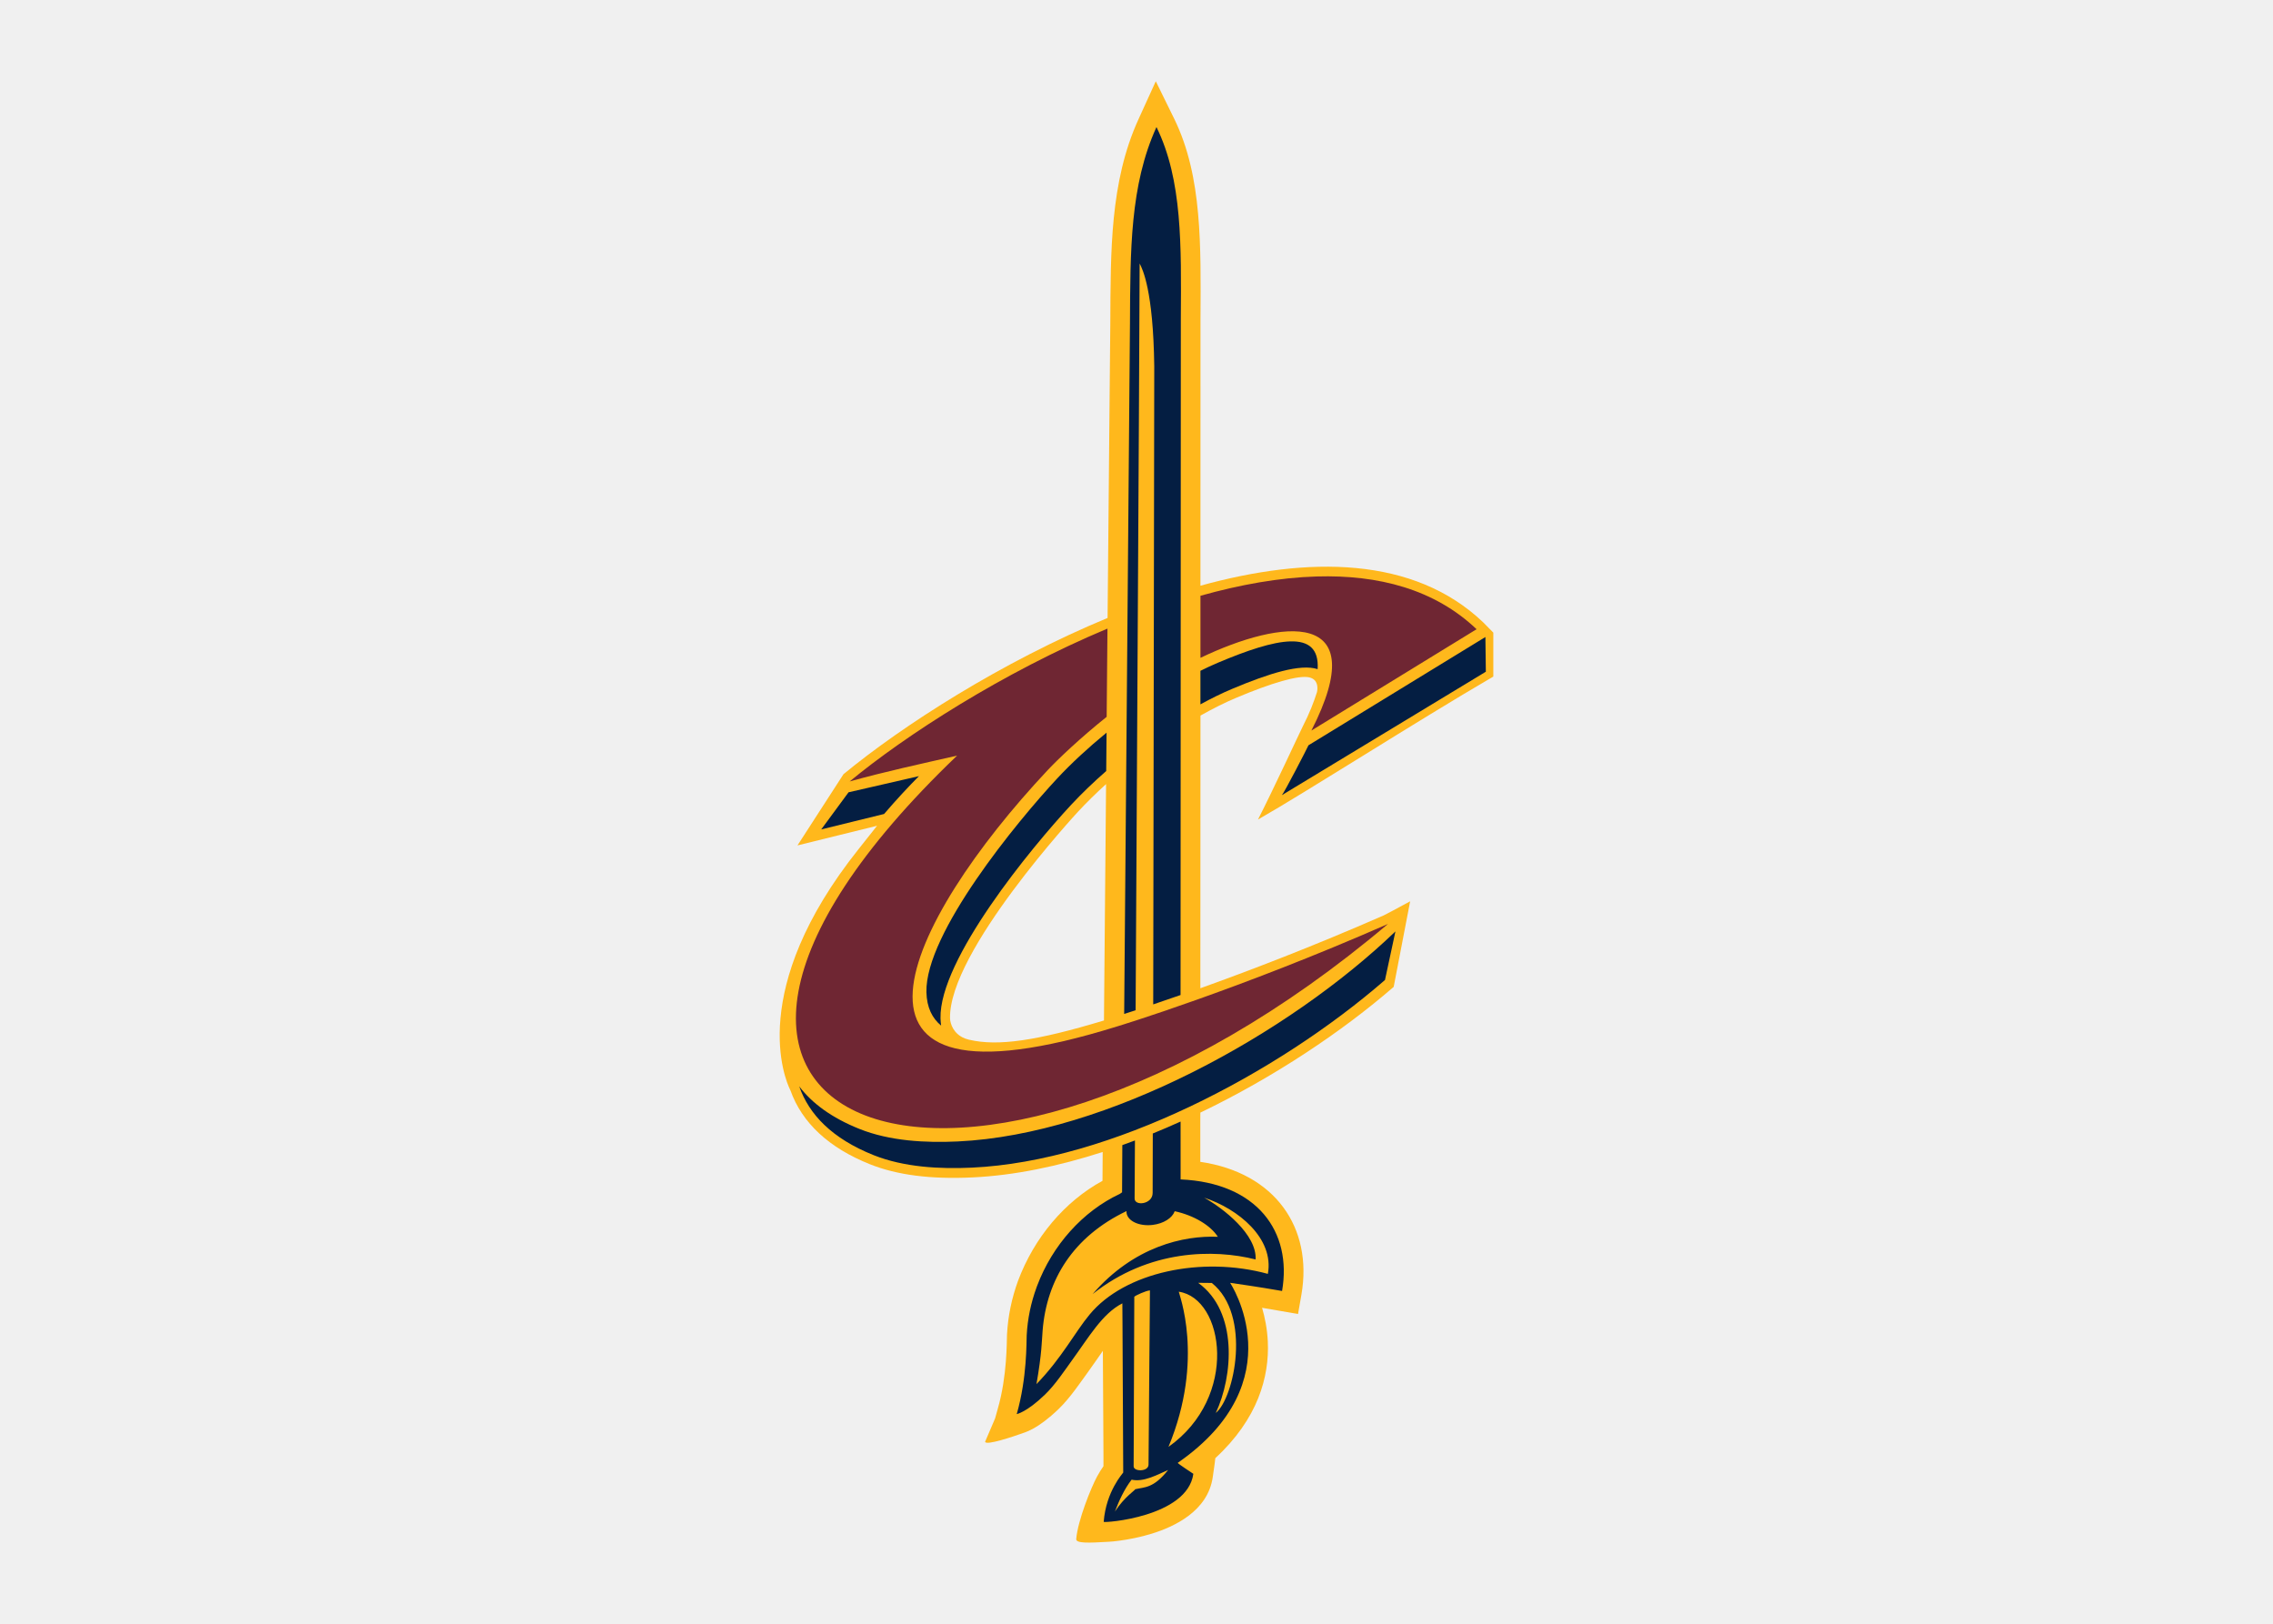
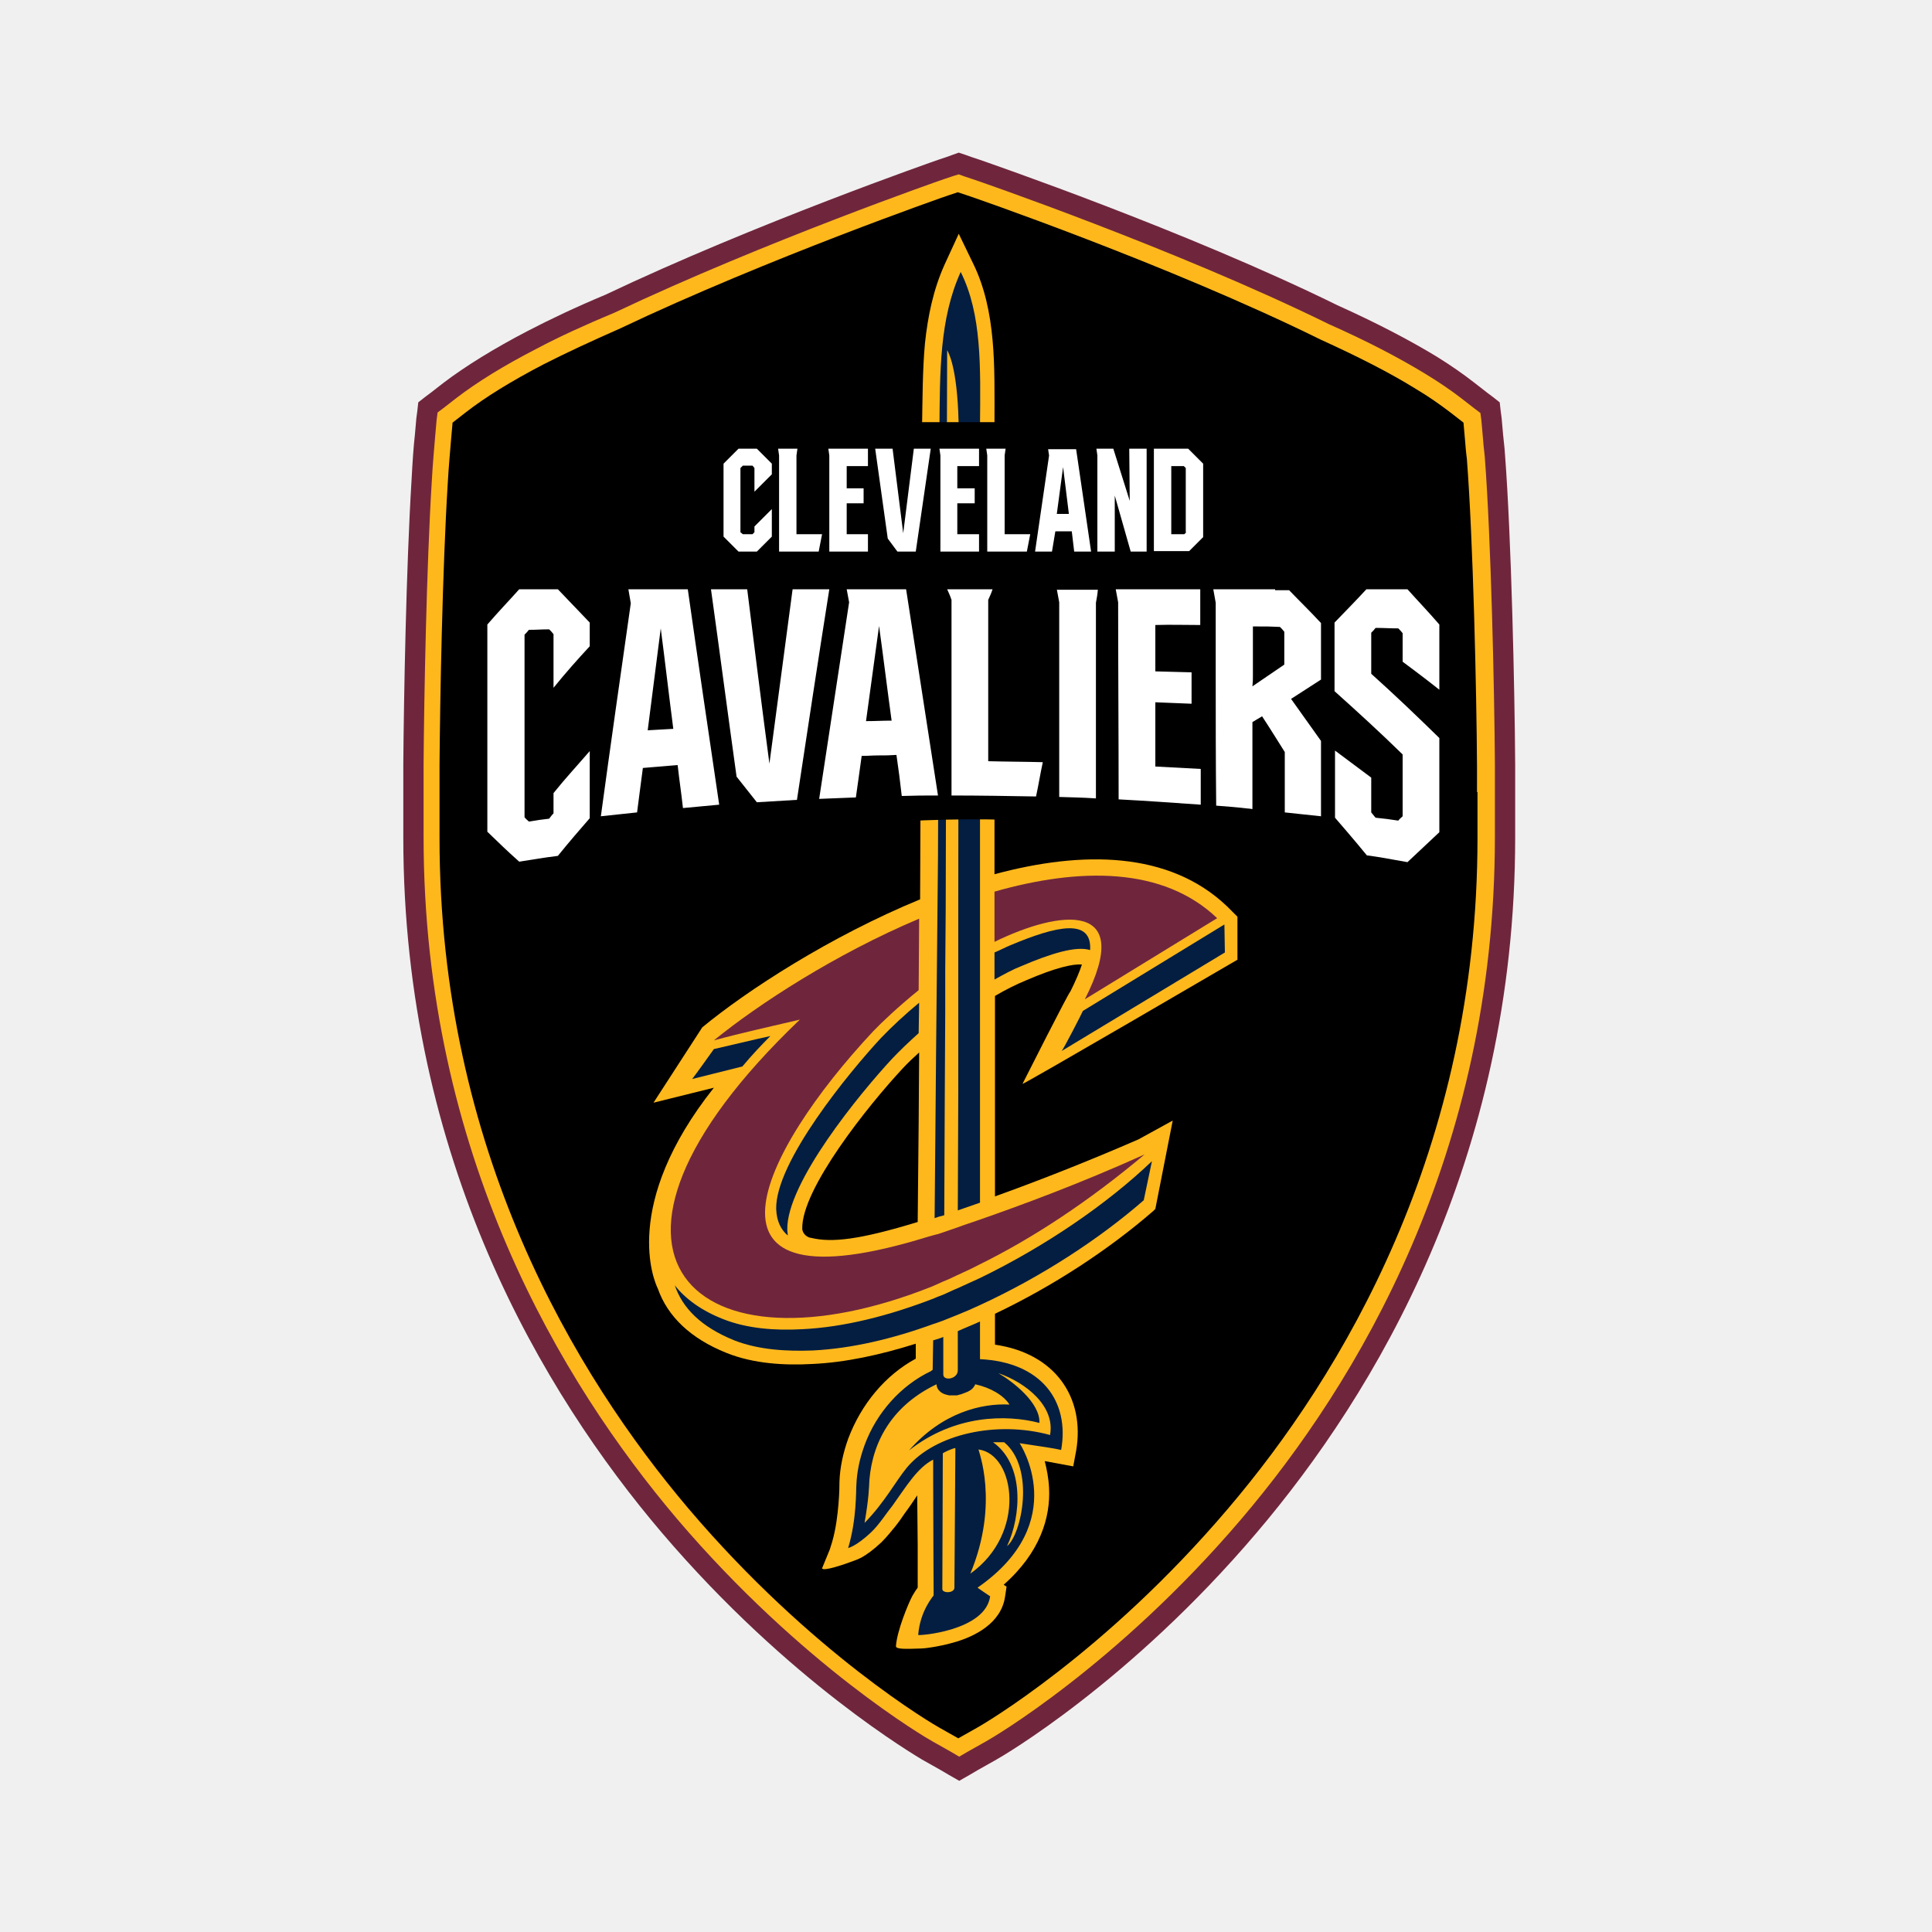
- <svg xmlns="http://www.w3.org/2000/svg" clip-rule="evenodd" fill-rule="evenodd" viewBox="0 0 560 400">
-   <path d="m284.753 20.017-4.247 9.322c-3.577 7.824-5.266 16.031-6.107 24.436-.814 8.22-.814 16.879-.855 25.988l-.67 72.466c-26.139 10.833-50.554 26.528-65.059 38.483-.328.513-7.352 11.36-11.339 17.549 5.512-1.354 19.607-4.835 19.607-4.835l-4.555 5.745c-27.595 34.653-18.082 56.764-16.913 59.171l.068.137.055.13c2.859 8.008 9.451 14.15 19.607 18.205 6.675 2.66 14.93 3.72 25.229 3.235 10.361-.479 21.242-2.763 32.095-6.265l-.048 7.106c-9.308 5.081-16.81 13.958-20.811 24.641-1.525 4.192-2.483 8.665-2.715 13.268-.034.752-.021 3.296-.294 6.757-.26 3.269-.8 7.393-1.99 11.531l-.65 2.332-2.462 5.758c.239.978 6.894-1.258 9.882-2.339.458-.157 1.122-.445 2.018-.93 1.593-.889 3.659-2.353 6.203-4.794 1.539-1.491 2.92-3.201 4.083-4.76 1.128-1.505 2.175-2.995 3.084-4.247 1.313-1.805 2.53-3.618 3.741-5.328l.096 15.415.055 10.245v2.749c-.465.657-1.019 1.518-1.593 2.578-1.375 2.53-4.746 10.758-5.116 15.374-.082 1.101 3.173.944 7.913.67.65-.027 1.58-.116 2.708-.267 2.168-.294 5.095-.828 8.056-1.751 5.3-1.655 13.794-5.451 14.971-13.999l.431-3.03.185-1.552c10.491-9.67 13.35-20.066 12.933-28.758-.15-3.071-.711-5.888-1.409-8.282l4.076.698 4.78.828.841-4.794c2.838-16.4-6.456-30.003-24.921-32.69v-9.39l.014-2.736c18.151-8.733 34.988-19.997 47.634-30.974l4.056-21.078c-2.893 1.607-6.422 3.42-6.422 3.42l-.109.055c-17.419 7.632-33.285 13.685-45.158 17.939l.027-67.166c3.009-1.696 5.957-3.187 8.761-4.363 8.713-3.679 15.497-5.697 18.11-5.04 2.619.65 1.833 3.625 1.833 3.625-.807 2.524-1.792 5.102-3.474 8.398-.937 1.86-7.065 15.162-11.059 22.986 12.31-7.024 38.729-23.998 57.981-35.221v-10.819l-2.537-2.578c-17.07-16.229-43.031-16.325-69.621-8.986l.014-65.743c.048-9.103.144-17.788-.588-25.851-.732-8.255-2.353-16.236-5.916-23.492l-4.514-9.192.007.014zm-12.249 173.15-.52 58.22c-16.715 5.054-26.166 6.388-33.183 4.753l-.082-.014-.93-.28-.082-.041c-2.783-1.081-3.604-3.604-3.645-4.924-.397-16.434 31.261-50.629 31.576-50.971 2.113-2.264 4.418-4.534 6.866-6.75z" fill="#ffb81c" />
-   <path d="m324.372 142.011c-9.164.267-18.841 2.011-28.614 4.753v15.292c20.004-9.581 42.771-12.338 27.329 17.911l40.699-24.962c-10.334-9.834-24.149-13.445-39.413-12.994zm-51.518 12.837c-25.899 10.853-49.911 26.399-63.527 37.662 8.727-2.435 17.645-4.35 26.474-6.367-97.1 92.839 1.6 129.791 106.148 41.472-36.958 16.229-66.708 25.236-66.708 25.236-76.542 23.82-52.058-25.92-17.111-63.144 2.462-2.626 7.995-7.906 14.519-13.117l.198-21.748.007.007z" fill="#6f2633" />
-   <path d="m341.219 241.419c-26.672 23.167-67.663 44.633-101.746 46.223-7.984.376-16.755-.094-24.244-3.078-10.233-4.095-15.901-10.01-18.32-16.935 3.154 4.155 7.967 7.728 14.84 10.481 7.489 2.992 16.268 3.454 24.244 3.078 36.785-1.718 81.597-26.569 107.799-51.736l-2.573 11.968zm-123.408-40.897c-5.309 1.291-10.686 2.624-15.49 3.804.675-.889 5.616-7.66 6.736-9.147 5.864-1.359 11.883-2.718 17.345-3.984-2.624 2.642-5.565 5.796-8.591 9.327m148.148-43.598.111 8.549-50.249 30.408c.547-.547 6.223-11.515 6.548-12.284l43.59-26.672zm-65.842 6.309c-1.428.598-2.898 1.282-4.368 2.017v8.267c2.659-1.462 5.283-2.753 7.848-3.83 9.036-3.804 16.772-6.223 21.03-4.847.633-10.113-10.335-7.583-24.509-1.607m-27.492 17.251c-4.522 3.702-8.703 7.566-12.182 11.301-9.84 10.583-32.545 38.144-32.203 52.634.094 3.787 1.436 6.437 3.625 8.232-.085-.564-.128-1.154-.154-1.787-.342-14.481 22.372-42.051 32.211-52.626 2.548-2.736 5.463-5.54 8.617-8.301l.085-9.455zm18.243 110.055-.009-14.251c-2.265 1.026-4.556 2.009-6.847 2.941l-.034 14.661c-.009 2.855-4.633 3.334-4.445 1.214l.085-14.157c-1.034.393-2.077.778-3.112 1.146l-.06 11.626-.581.402c-9.062 4.24-16.593 12.609-20.363 22.671l-.137.376c-1.368 3.744-2.214 7.728-2.419 11.814-.077 1.539.111 10.412-2.453 19.38.009-.034 2.377-.393 6.95-4.804 2.53-2.436 4.804-5.89 6.608-8.378 4.18-5.736 7.523-11.592 12.464-14.105l.034 5.138c.06 9.805.197 36.417.18 36.537-.034.145-4.223 4.565-4.813 12.148-.026.316 20.611-1.146 22.09-11.831 0 0-3.975-2.607-3.847-2.701 29.057-20.158 12.9-44.35 12.9-44.35 7.036 1.009 10.942 1.684 12.806 2.009 2.53-14.618-6.155-26.646-24.996-27.484m-11.19 76.322c.034.231-2.616 1.838-5.001 5.505 1.051-2.736 2.291-5.488 4.112-7.856 2.966.65 6.249-1.188 8.993-2.385-3.616 4.565-5.805 4.189-8.104 4.736m-.385-5.651.162-41.769c.325-.325 2.847-1.487 3.855-1.564l-.35 42.931c-.009 1.778-3.676 1.761-3.667.402m8.583-4.787c9.044-21.765 2.453-37.939 2.539-38.221 11.173 1.641 14.875 25.92-2.539 38.221m11.652-8.352c4.266-9.044 5.531-24.954-4.343-32.057l3.368.034c9.908 7.933 5.514 28.416.975 32.023m12.832-34.263c-16.251-4.445-35.255-.462-43.906 10.01-3.582 4.291-6.788 10.626-13.097 17.149 1.351-7.848 1.282-10.395 1.513-13.225 1.017-12.549 7.557-23.116 20.636-29.382h.026l.009.393c.256 2.06 3.146 3.402 6.471 2.992 2.676-.333 4.779-1.701 5.369-3.3l.043-.068c4.685 1.017 8.814 3.471 10.617 6.3-8.42-.368-20.731 2.394-30.852 14.105 13.909-11.045 29.895-11.105 40.153-8.523.35-6.146-8.027-12.661-12.669-15.217 8.361 2.727 17.302 10.028 15.687 18.764m-32.579-64.936.812-145.96.18-37.99c.71 1.342 3.36 6.625 3.599 25.313l-.256 157.193c1.983-.667 4.24-1.436 6.736-2.308l.068-166.656c.094-17.884.419-34.109-6.001-47.163-6.557 14.37-6.437 30.553-6.531 48.445l-1.428 170.033c.769-.239 1.71-.547 2.821-.906" fill="#041e42" />
+ <svg xmlns="http://www.w3.org/2000/svg" version="1.1" id="Layer_2" x="0px" y="0px" viewBox="0 0 400 400" style="enable-background:new 0 0 400 400;" xml:space="preserve">
+   <style type="text/css">
+ 	.st0{fill:#FFB81C;}
+ 	.st1{fill:#6F263D;}
+ 	.st2{fill:#041E42;}
+ 	.st3{fill:#FFFFFF;}
+ </style>
+   <g>
+     <path class="st0" d="M191.9,362.5c-1.1-0.6-27.3-15.8-53.4-46.5c-24.2-28.4-53-76.3-53-142.6c0-1.9,0-4.1,0-6.7c0-1.1,0-3.6,0-3.6   l0-4.7c0.1-13.8,0.6-40.8,1.7-58.7c0.2-3.7,0.5-6.9,0.7-9.4l0.6-5.8l4.6-3.6c4.4-3.4,10-6.9,16.9-10.4c4.8-2.5,10.3-5,16.3-7.6   c30.9-14.7,68.2-27.6,68.5-27.8l3.6-1.3l3.6,1.2c0.4,0.1,42.1,14.5,73.9,30.1c7.9,3.5,14.7,7.1,20.2,10.4c2.9,1.8,5.4,3.5,7.6,5.2   l4.6,3.6l0.6,5.8c0.1,1.2,0.2,2.6,0.4,4.2c1.3,17.1,2,48.3,2.1,64l0,5.6l0,2.8c0,2.5,0,4.7,0,6.7c0,66.3-28.8,114.1-53,142.6   c-26.2,30.8-52.3,45.9-53.4,46.5l-6.7,3.8L191.9,362.5z" />
+     <path class="st1" d="M198.5,36.1l1.1,0.4l1.8,0.6c0.4,0.1,42.2,14.5,73.7,30c7.9,3.5,14.6,7,20,10.3c2.8,1.7,5.3,3.4,7.5,5.1   l2.7,2.1l1.2,0.9l0.2,1.5l0.3,3.4c0.1,1.2,0.2,2.5,0.4,4.1c1.3,17,2,48.2,2.1,63.8c0,1.6,0,3.2,0,4.5v1.1c0,0.8,0,1.6,0,2.3l0,0.4   c0,2.5,0,4.8,0,6.7c0,65.7-28.5,113-52.5,141.2c-25.9,30.4-51.7,45.4-52.8,46l-3.9,2.2l-1.7,1l-1.7-1l-3.9-2.2   c-1.1-0.6-26.9-15.6-52.8-46c-23.9-28.2-52.5-75.5-52.5-141.2c0-1.9,0-4.1,0-6.7l0-0.4c0-0.8,0-1.6,0-2.4l0-0.9l0-0.2   c0-1.4,0-2.9,0-4.5c0.1-13.8,0.6-40.8,1.7-58.6c0.2-3.7,0.5-6.8,0.7-9.3l0.3-3.4l0.2-1.5l1.2-0.9l2.7-2.1   c4.3-3.3,9.8-6.7,16.6-10.2c4.7-2.5,10.2-5,16.2-7.5c30.8-14.6,68-27.6,68.4-27.7l1.8-0.6L198.5,36.1 M198.5,31.6l-1.4,0.5   l-1.1,0.4l-1.8,0.6c-0.3,0.1-37.9,13.2-68.8,27.9c-6,2.5-11.5,5.1-16.3,7.6c-6.9,3.6-12.7,7.2-17.2,10.6l-2.7,2.1L88,82.2l-1.4,1.1   l-0.2,1.8l-0.2,1.5L85.9,90c-0.3,2.6-0.5,5.8-0.7,9.5c-1.1,18-1.6,45.1-1.7,58.8c0,1.6,0,3.2,0,4.6v0l0,0.2l0,0.8   c0,0.8,0,1.7,0,2.5l0,0.4c0,2.5,0,4.8,0,6.6c0,66.9,29.1,115.2,53.5,143.9c26.4,31,52.8,46.3,53.9,47l3.9,2.2l1.7,1l2.1,1.2   l2.1-1.2l1.7-1l3.9-2.2c1.1-0.6,27.5-15.9,53.9-47c24.4-28.7,53.5-77,53.5-143.9c0-1.9,0-4.2,0-6.8l0-0.3l0-0.3c0-0.7,0-1.4,0-2.1   v-1.1c0-1.4,0-2.9,0-4.5c-0.1-15.7-0.8-47-2.1-64.1c-0.1-1.7-0.3-3-0.4-4.2l-0.3-3.4l-0.2-1.5l-0.2-1.8l-1.4-1.1l-1.2-0.9l-2.7-2.1   c-2.3-1.8-4.9-3.6-7.8-5.4c-5.6-3.4-12.5-7-20.5-10.6c-31.3-15.4-72.3-29.5-74-30.1l-1.8-0.6l-1.1-0.4L198.5,31.6z" />
+     <path d="M305.9,164c0,0.8,0,1.5,0,2.3l0,0.5c0,2.5,0,4.8,0,6.7c0,64.6-28.1,111.2-51.7,138.9c-25.5,30-50.8,44.7-51.9,45.3   l-3.9,2.2l-3.9-2.2c-1.1-0.6-26.4-15.3-51.9-45.3C119.1,284.7,91,238.1,91,173.5c0-1.9,0-4.2,0-6.7l0-0.4c0-0.8,0-1.6,0-2.4v-0.9   v-0.1c0-1.3,0-2.9,0-4.5c0.1-13.7,0.6-40.6,1.7-58.4c0.2-3.6,0.5-6.7,0.7-9.2l0.3-3.4l2.7-2.1c4.1-3.2,9.5-6.5,16-9.9   c4.7-2.4,10.1-4.9,16-7.5c30.5-14.5,67.7-27.5,68.1-27.6l1.8-0.6l1.8,0.6c0.4,0.1,41.9,14.4,73.3,29.9c7.7,3.5,14.4,6.9,19.7,10.2   c2.7,1.6,5.1,3.3,7.2,4.9l2.7,2.1l0.3,3.4c0.1,1.2,0.2,2.6,0.4,4.1c1.3,16.9,2,48,2.1,63.6c0,1.6,0,3.1,0,4.5V164z" />
+     <g>
+       <g>
+         <path class="st0" d="M211.7,224.4c-0.2,0.4,44.5-25.7,44.5-25.7v-8.9l-2.2-2.2c-12-11.4-29.9-11.5-48.1-6.6l0-93.2     c0-6.1,0.1-12-0.4-17.4c-0.5-5.5-1.6-10.9-4-15.8l-3-6.2l-2.9,6.3c-2.4,5.3-3.5,10.8-4.1,16.4c-0.5,5.5-0.5,11.4-0.6,17.5     l-0.4,97.6c-18.7,7.7-35.9,18.9-45.1,26.5l-10.1,15.6l12.5-3.1c-19.2,24.2-12.4,40-11.6,41.6c2,5.7,6.7,10.3,14.2,13.3     c5.7,2.3,12.2,2.6,17.7,2.3c6.9-0.3,14.2-1.9,21.5-4.2l0,3.1c-6.3,3.4-11.3,9.4-14,16.6c-1,2.8-1.7,5.8-1.8,8.9     c0,0.5,0,2.2-0.2,4.6c-0.2,2.2-0.5,5-1.3,7.8l-0.5,1.6l-1.6,3.9c0.2,0.7,4.6-0.8,6.7-1.6c0.3-0.1,0.8-0.3,1.4-0.6     c1.1-0.6,2.5-1.6,4.2-3.2c1-1,2-2.2,2.8-3.2c0.8-1,1.5-2,2.1-2.9c0.9-1.2,1.7-2.4,2.5-3.6l0.1,10.4l0,6.9l0,1.8     c-0.3,0.4-0.7,1-1.1,1.7c-0.9,1.7-3.2,7.3-3.4,10.4c-0.1,0.7,2.1,0.6,5.3,0.5c0.4,0,1.1-0.1,1.8-0.2c1.4-0.2,3.4-0.6,5.4-1.2     c3.6-1.1,9.3-3.7,10.1-9.4l0.3-2l-0.6-0.4c7.6-6.7,9.7-14,9.4-20c-0.1-2.1-0.5-4-0.9-5.6l2.7,0.5l3.2,0.6l0.6-3.2     c1.9-11-4.3-20.2-16.8-22v-6.4c12.2-5.8,23.7-13.4,32.8-21.3l0.4-0.4l3.6-18.3l-7.1,3.9c-11.5,5-21.9,9-29.7,11.8l0-41.5     c2.2-1.3,4.4-2.4,6.6-3.3c5.8-2.5,9.6-3.4,11.4-3.2c-0.5,1.5-1.3,3.4-2.4,5.6C221.4,205.2,212.1,223.6,211.7,224.4 M186.9,221.2     c1-1.1,2.2-2.2,3.4-3.3l-0.1,14.5l0,0l-0.2,20.6c-12.1,3.7-17.8,4.3-22,3.3l-0.5-0.1c-1.2-0.5-1.4-1.5-1.4-1.8     C165.9,246.2,179.8,228.8,186.9,221.2" />
+         <path class="st2" d="M253.6,197.2l-0.1-5.8l-29.3,17.9c-0.2,0.5-4,7.9-4.4,8.3L253.6,197.2z" />
+         <path class="st2" d="M143.3,223.4c3.2-0.8,6.8-1.7,10.4-2.6c2-2.4,4-4.5,5.8-6.3c-3.7,0.8-7.7,1.8-11.7,2.7     C147.1,218.2,143.8,222.8,143.3,223.4" />
+         <path class="st2" d="M202.9,264.6c-1.5,0.7-3.1,1.4-4.6,2.1c-1,0.4-2,0.9-2.9,1.3c-0.7,0.3-1.4,0.5-2,0.8     c-9.3,3.6-18.7,6-27.4,6.4c-5.4,0.3-11.3-0.1-16.3-2.1c-4.6-1.8-7.9-4.3-10-7c1.6,4.7,5.4,8.6,12.3,11.4c5.1,2,10.9,2.3,16.3,2.1     c8-0.4,16.5-2.4,25-5.5c0.7-0.2,1.4-0.5,2-0.7c1-0.4,2-0.8,3-1.2c1.5-0.6,3.1-1.3,4.6-2c12.6-5.8,24.6-13.6,33.9-21.7l1.7-8.1     C229.3,249.2,216.5,258,202.9,264.6" />
+         <path class="st2" d="M202.9,281.4v-7.8c-1.5,0.7-3.1,1.3-4.6,2l0,8.1c0,1.9-3.1,2.3-3,0.8l0-7.7c-0.7,0.3-1.4,0.5-2.1,0.7     l-0.1,6.1l-0.4,0.3c-6.1,2.9-11.2,8.5-13.7,15.3c0,0.1-0.1,0.2-0.1,0.3c-0.9,2.5-1.5,5.2-1.6,8c-0.1,1,0.1,7-1.7,13     c0,0,1.6-0.3,4.7-3.2c1.7-1.6,3.2-4,4.5-5.6c2.8-3.9,5.1-7.8,8.4-9.5l0,3.5c0,6.6,0.1,24.5,0.1,24.6c0,0.1-2.8,3.1-3.2,8.2     c0,0.2,13.9-0.8,14.9-8c0,0-2.7-1.8-2.6-1.8c19.6-13.6,8.7-29.9,8.7-29.9c4.7,0.7,7.4,1.1,8.6,1.4     C221.5,290.1,215.6,282,202.9,281.4 M197.6,328.7c0,1.2-2.5,1.2-2.5,0.3l0.1-28.1c0.2-0.2,1.9-1,2.6-1.1L197.6,328.7z      M200.9,325.8c6.1-14.7,1.6-25.5,1.7-25.7C210.2,301.1,212.6,317.5,200.9,325.8 M208.5,320.1c2.9-6.1,3.7-16.8-2.9-21.5l2.3,0     C214.4,304,211.5,317.7,208.5,320.1 M217.4,297.1c-10.9-3-23.7-0.3-29.6,6.7c-2.4,2.9-4.6,7.2-8.8,11.5c0.9-5.3,0.9-7,1-8.9     c0.7-8.4,5.1-15.6,13.9-19.8c0,0.3,0.1,0.7,0.3,1c0.4,0.6,1,1,1.9,1.2c0.8,0.1-0.5-0.2,0,0c0.1,0,0.3,0.1,0.4,0.1     c0,0,0.1,0,0.1,0c0.1,0,0.2,0,0.4,0c0,0,0.1,0,0.1,0c0.1,0,0.2,0,0.3,0h0.1c0.1,0,0.3,0,0.5,0c0.1,0,0.3,0,0.4-0.1c0,0,0,0,0.1,0     c0.1,0,0.2-0.1,0.4-0.1h0c0.3-0.1,0.5-0.2,0.8-0.3c0.9-0.3,1.7-0.8,2-1.4v0c0.1-0.1,0.2-0.3,0.2-0.4c3.2,0.7,5.9,2.3,7.1,4.2     c-5.7-0.3-13.9,1.6-20.8,9.5c9.4-7.4,20.1-7.5,27-5.7c0.2-4.1-5.4-8.5-8.5-10.3C212.5,286.3,218.5,291.2,217.4,297.1" />
+       </g>
+       <path class="st1" d="M202.9,252.5c-1.7,0.6-3.3,1.1-4.6,1.6c-1.1,0.4-2.1,0.7-2.9,1c-0.8,0.3-1.5,0.5-2,0.6    c-0.7,0.2-1.1,0.3-1.1,0.3c-51.5,16-35-17.4-11.5-42.5c1.6-1.7,5.2-5.1,9.4-8.5l0.1-14.8c-17.3,7.3-33.3,17.7-42.5,25.2    c5.9-1.6,11.9-2.9,17.8-4.3c-51.2,48.9-21.5,74.8,27.5,55.2c0.7-0.3,1.3-0.6,2-0.9c1-0.4,1.9-0.8,2.9-1.3c1.5-0.7,3.1-1.4,4.6-2.2    c11-5.4,22.6-13,34.4-22.9C223.5,245.1,211.2,249.6,202.9,252.5z" />
+       <path class="st1" d="M252,190.1c-11.2-10.7-28.5-10.5-46.1-5.5l0,10.4c13.5-6.6,29.2-8.7,18.7,11.9L252,190.1z" />
+       <path class="st2" d="M209.2,195.7c-1,0.4-2.1,1-3.3,1.5l0,5.6c2-1.1,3.8-2.1,5.6-2.8c6.1-2.6,11.3-4.2,14.2-3.3    C226.1,190,218.7,191.7,209.2,195.7z" />
+       <g>
+         <path class="st2" d="M190.3,207.6c-2.9,2.4-5.6,4.9-7.9,7.3c-6.6,7.1-21.9,25.7-21.7,35.4c0.1,2.6,1,4.3,2.4,5.5     c0-0.4-0.1-0.8-0.1-1.2c-0.2-9.7,15.1-28.3,21.7-35.4c1.6-1.7,3.5-3.5,5.5-5.3L190.3,207.6z" />
+         <path class="st2" d="M198.9,56.3c-4.4,9.7-4.3,20.6-4.4,32.6l-0.3,88.4l0,0l-0.4,40.9h0l-0.1,11.7v0l-0.2,22.3     c0.5-0.2,1.2-0.4,2-0.6l0.1-23.2v0l0.1-18.8l0-6.1l0-2.5l0.1-12.9l0.2-83.6l0.1-32c0.5,0.9,2.3,4.5,2.4,17l-0.1,97.6l0,12l0,2.4     l0,6l0,18.5v0l0,0l-0.1,24.6c1.4-0.5,2.9-1,4.6-1.6l0-26.8v0l0-4l0-27.3v-4.7v-0.7l0-1.3l0-7h0l0-89.2     C203,76,203.3,65.1,198.9,56.3z" />
+       </g>
+     </g>
+     <path d="M301.3,191.5c0,0-86.4-49.2-206.7,0c-0.7-10.9,7.2-104.1,7.2-104.1h195.7L301.3,191.5z" />
+     <path class="st3" d="M264,122h-5.7h-7.1c0.2,1.1,0.3,1.7,0.5,2.8c0,3.7,0,7.5,0,11.2c0,1.1,0,1.7,0,2.8c0,9.3,0,18.7,0.1,28   c2.6,0.2,4,0.3,6.6,0.6c0.4,0,0.6,0.1,0.9,0.1c0-3.8,0-5.7,0-9.5c0-3.4,0-5.1,0-8.5c0.8-0.5,1.2-0.7,2-1.2c1.9,2.9,2.8,4.4,4.7,7.4   c0,4.2,0,8.3,0,12.5c3,0.3,4.5,0.5,7.5,0.8c0-5.2,0-10.4,0-15.6c-2.1-2.9-4.1-5.8-6.2-8.7c2.5-1.6,3.7-2.4,6.2-4   c0-3.9,0-7.8,0-11.7c-2.6-2.8-4-4.1-6.6-6.8H264z M259.4,140c0-0.4,0-0.6,0-0.9c0-1.1,0-1.7,0-2.8l0-6.6c0.4,0,0.6,0,0.9,0   c1.9,0,2.8,0,4.7,0.1c0.4,0.4,0.6,0.6,0.9,1c0,2.3,0,3.5,0,5.8c0,0.4,0,0.6,0,1c-2.6,1.8-4,2.7-6.6,4.5   C259.4,141.1,259.4,140.7,259.4,140" />
+     <path class="st3" d="M248.5,129.4c0-3,0-4.5,0-7.4h-10.4H231c0.2,1.1,0.3,1.6,0.5,2.7c0,13.6,0.1,27.2,0.1,40.8   c5.7,0.3,11.3,0.7,17,1.1c0-3,0-4.5,0-7.4c-3.8-0.2-5.7-0.3-9.4-0.5c0-4.4,0-8.8,0-13.3c3,0.1,4.5,0.2,7.5,0.3c0-2.6,0-3.9,0-6.5   c-3-0.1-4.5-0.1-7.5-0.2c0-3.8,0-5.8,0-9.6C242.8,129.3,244.7,129.4,248.5,129.4" />
+     <path class="st3" d="M218.8,122c0.2,1.1,0.3,1.6,0.5,2.7c0,4.8,0,9.6,0,14.3c0,1.1,0,1.6,0,2.7c0,7.8,0,15.5,0,23.3   c3,0.1,4.5,0.1,7.6,0.3c0-2.9,0-4.3,0-7.2c0-5.4,0-10.8,0-16.2c0-1.1,0-1.6,0-2.7c0-4.8,0-9.6,0-14.4c0.2-1.1,0.3-1.6,0.4-2.7   H218.8z" />
+     <path class="st3" d="M148.9,166.6c-2.2-14.9-4.4-29.8-6.5-44.6h-12.3c0.2,1.2,0.3,1.7,0.5,2.9c-2.1,14.7-4.2,29.4-6.2,44.1   c3-0.3,4.5-0.5,7.5-0.8c0.5-3.7,0.7-5.6,1.2-9.2c1.4-0.1,2.1-0.2,3.6-0.3c1.4-0.1,2.1-0.2,3.6-0.3c0.4,3.6,0.7,5.3,1.1,8.9   C144.4,167,145.9,166.9,148.9,166.6 M134.1,151.2c0.9-7,1.8-14.1,2.7-21.1c0.9,6.9,1.7,13.9,2.6,20.8   C137.2,151,136.2,151.1,134.1,151.2" />
+     <path class="st3" d="M194.2,164.7c-2.2-14.2-4.4-28.5-6.6-42.7h-12.3c0.2,1.1,0.3,1.6,0.5,2.7c-2.1,13.6-4.1,27.1-6.2,40.7   c3-0.1,4.5-0.2,7.6-0.3c0.5-3.4,0.7-5.1,1.2-8.6c1.4,0,2.1-0.1,3.6-0.1c1.4,0,2.1,0,3.6-0.1c0.5,3.4,0.7,5.1,1.1,8.5   C189.7,164.7,191.2,164.7,194.2,164.7 M179.3,149.3c0.9-6.6,1.8-13.1,2.7-19.7c0.9,6.5,1.7,13.1,2.6,19.6   C182.5,149.2,181.5,149.3,179.3,149.3" />
+     <path class="st3" d="M164.1,122c-1.6,12-3.2,24.1-4.8,36.1c-1.6-12-3.1-24.1-4.6-36.1h-7.5c1.8,12.9,3.5,25.9,5.3,38.8   c1.7,2.1,2.5,3.2,4.2,5.3c3.3-0.2,5-0.3,8.3-0.5c2.2-14.5,4.4-29.1,6.7-43.6H164.1z" />
+     <path class="st3" d="M122.1,133.8c0-2,0-3,0-4.9c-2.6-2.7-3.9-4.1-6.6-6.9h-8c-2.6,2.9-4,4.3-6.6,7.3v42.9c2.6,2.5,3.9,3.8,6.6,6.2   c3.2-0.5,4.8-0.8,8-1.2c2.6-3.2,4-4.8,6.6-7.8c0-5.6,0-8.3,0-13.9c-2.5,2.9-5.1,5.7-7.5,8.7c0,2.8,0,1.4,0,4.2   c-0.4,0.4-0.6,0.7-0.9,1.1c-1.7,0.2-2.5,0.3-4.2,0.6c-0.4-0.4-0.6-0.5-0.9-0.9c0-12.6,0-25.2,0-37.8c0.4-0.4,0.6-0.6,0.9-1   c1.7,0,2.5-0.1,4.2-0.1c0.4,0.4,0.6,0.6,0.9,1c0,3.7,0,7.4,0,11.1C117.1,139.3,119.6,136.5,122.1,133.8" />
+     <path class="st3" d="M298,142.8v-13.5c-2.6-3-4-4.4-6.6-7.3h-5.7h-2.8c-2.6,2.8-4,4.2-6.6,6.9c0,1.6,0,2.4,0,3.9   c0,4.1,0,6.2,0,10.3c4.8,4.3,9.5,8.6,14.1,13.1c0,4.3,0,8.5,0,12.8c-0.4,0.4-0.6,0.5-0.9,0.9c-1.9-0.3-2.8-0.4-4.7-0.6   c-0.4-0.5-0.6-0.7-0.9-1.1c0-3.8,0-7.2,0-7.2l-7.5-5.6l0,13.9c0,0,4,4.6,6.6,7.8c2.3,0.3,3.4,0.5,5.6,0.9c1.1,0.2,1.7,0.3,2.8,0.5   c2.6-2.4,3.9-3.7,6.6-6.2V168v-15.2c-4.6-4.5-9.3-9-14.1-13.3c0-3.4,0-5.1,0-8.5c0.4-0.4,0.6-0.6,0.9-1c1.9,0,2.8,0.1,4.7,0.1   c0.4,0.4,0.6,0.6,0.9,1c0,3.5,0,5.9,0,5.9S295,140.4,298,142.8" />
+     <path class="st3" d="M196.1,122c0.4,0.9,0.6,1.3,0.9,2.2c0,4.9,0,9.8,0,14.7v2.7c0,7.7,0,15.4,0,23.1c5.8,0,11.7,0.1,17.5,0.2   c0.6-2.8,0.8-4.3,1.4-7.1c-3.8-0.1-7.6-0.1-11.3-0.2c0-5.3,0-10.7,0-16c0-1.1,0-1.6,0-2.7c0-4.9,0-9.8,0-14.7   c0.4-0.9,0.6-1.3,0.9-2.2H196.1z" />
+     <path class="st3" d="M249.1,96l-3.1-3.1h-7.1v21.2h7.3l2.9-2.9V96z M245.6,110.2l-0.4,0.4h-2.7V96.5h0.4h2.2l0.4,0.4V110.2z" />
+     <polygon class="st3" points="179.7,96.5 179.7,92.9 174.8,92.9 171.5,92.9 171.7,94.3 171.7,114.2 179.7,114.2 179.7,110.6    175.3,110.6 175.3,104.2 178.8,104.2 178.8,101.1 175.3,101.1 175.3,96.5  " />
+     <polygon class="st3" points="202.7,114.2 202.7,110.6 198.2,110.6 198.2,104.2 201.8,104.2 201.8,101.1 198.2,101.1 198.2,96.5    202.7,96.5 202.7,92.9 197.8,92.9 194.5,92.9 194.7,94.3 194.7,114.2  " />
+     <polygon class="st3" points="204.4,102.7 204.4,114.2 212.6,114.2 213.3,110.6 208,110.6 208,102.7 208,101.3 208,94.3 208.2,92.9    204.2,92.9 204.4,94.3 204.4,101.3  " />
+     <polygon class="st3" points="161.3,102.7 161.3,114.2 169.5,114.2 170.2,110.6 164.9,110.6 164.9,102.7 164.9,101.3 164.9,94.3    165.1,92.9 161.1,92.9 161.3,94.3 161.3,101.3  " />
+     <path class="st3" d="M218.5,110h1.7h1.7l0.5,4.2h3.5l-3.1-21.2H217l0.2,1.3l-2.9,19.9h3.5L218.5,110z M220.1,96.7l1.2,9.7h-2.5   L220.1,96.7z" />
+     <polygon class="st3" points="184.8,92.9 181.2,92.9 183.8,111.5 185.8,114.2 189.6,114.2 192.7,92.9 189.2,92.9 187,110.4  " />
+     <polygon class="st3" points="230.8,102.7 230.8,102.6 234.1,114.2 234.1,114.2 237.4,114.2 237.4,92.9 233.8,92.9 233.9,103.7    230.5,92.9 227,92.9 227.2,94.3 227.2,114.2 230.8,114.2  " />
+     <polygon class="st3" points="159.8,98.2 159.8,96 156.7,92.9 152.9,92.9 149.8,96 149.8,111.1 152.9,114.2 156.7,114.2    159.8,111.1 159.8,105.4 156.2,109 156.2,110.2 155.8,110.6 153.8,110.6 153.3,110.2 153.3,96.9 153.8,96.4 155.8,96.4 156.2,96.9    156.2,101.8  " />
+   </g>
</svg>
